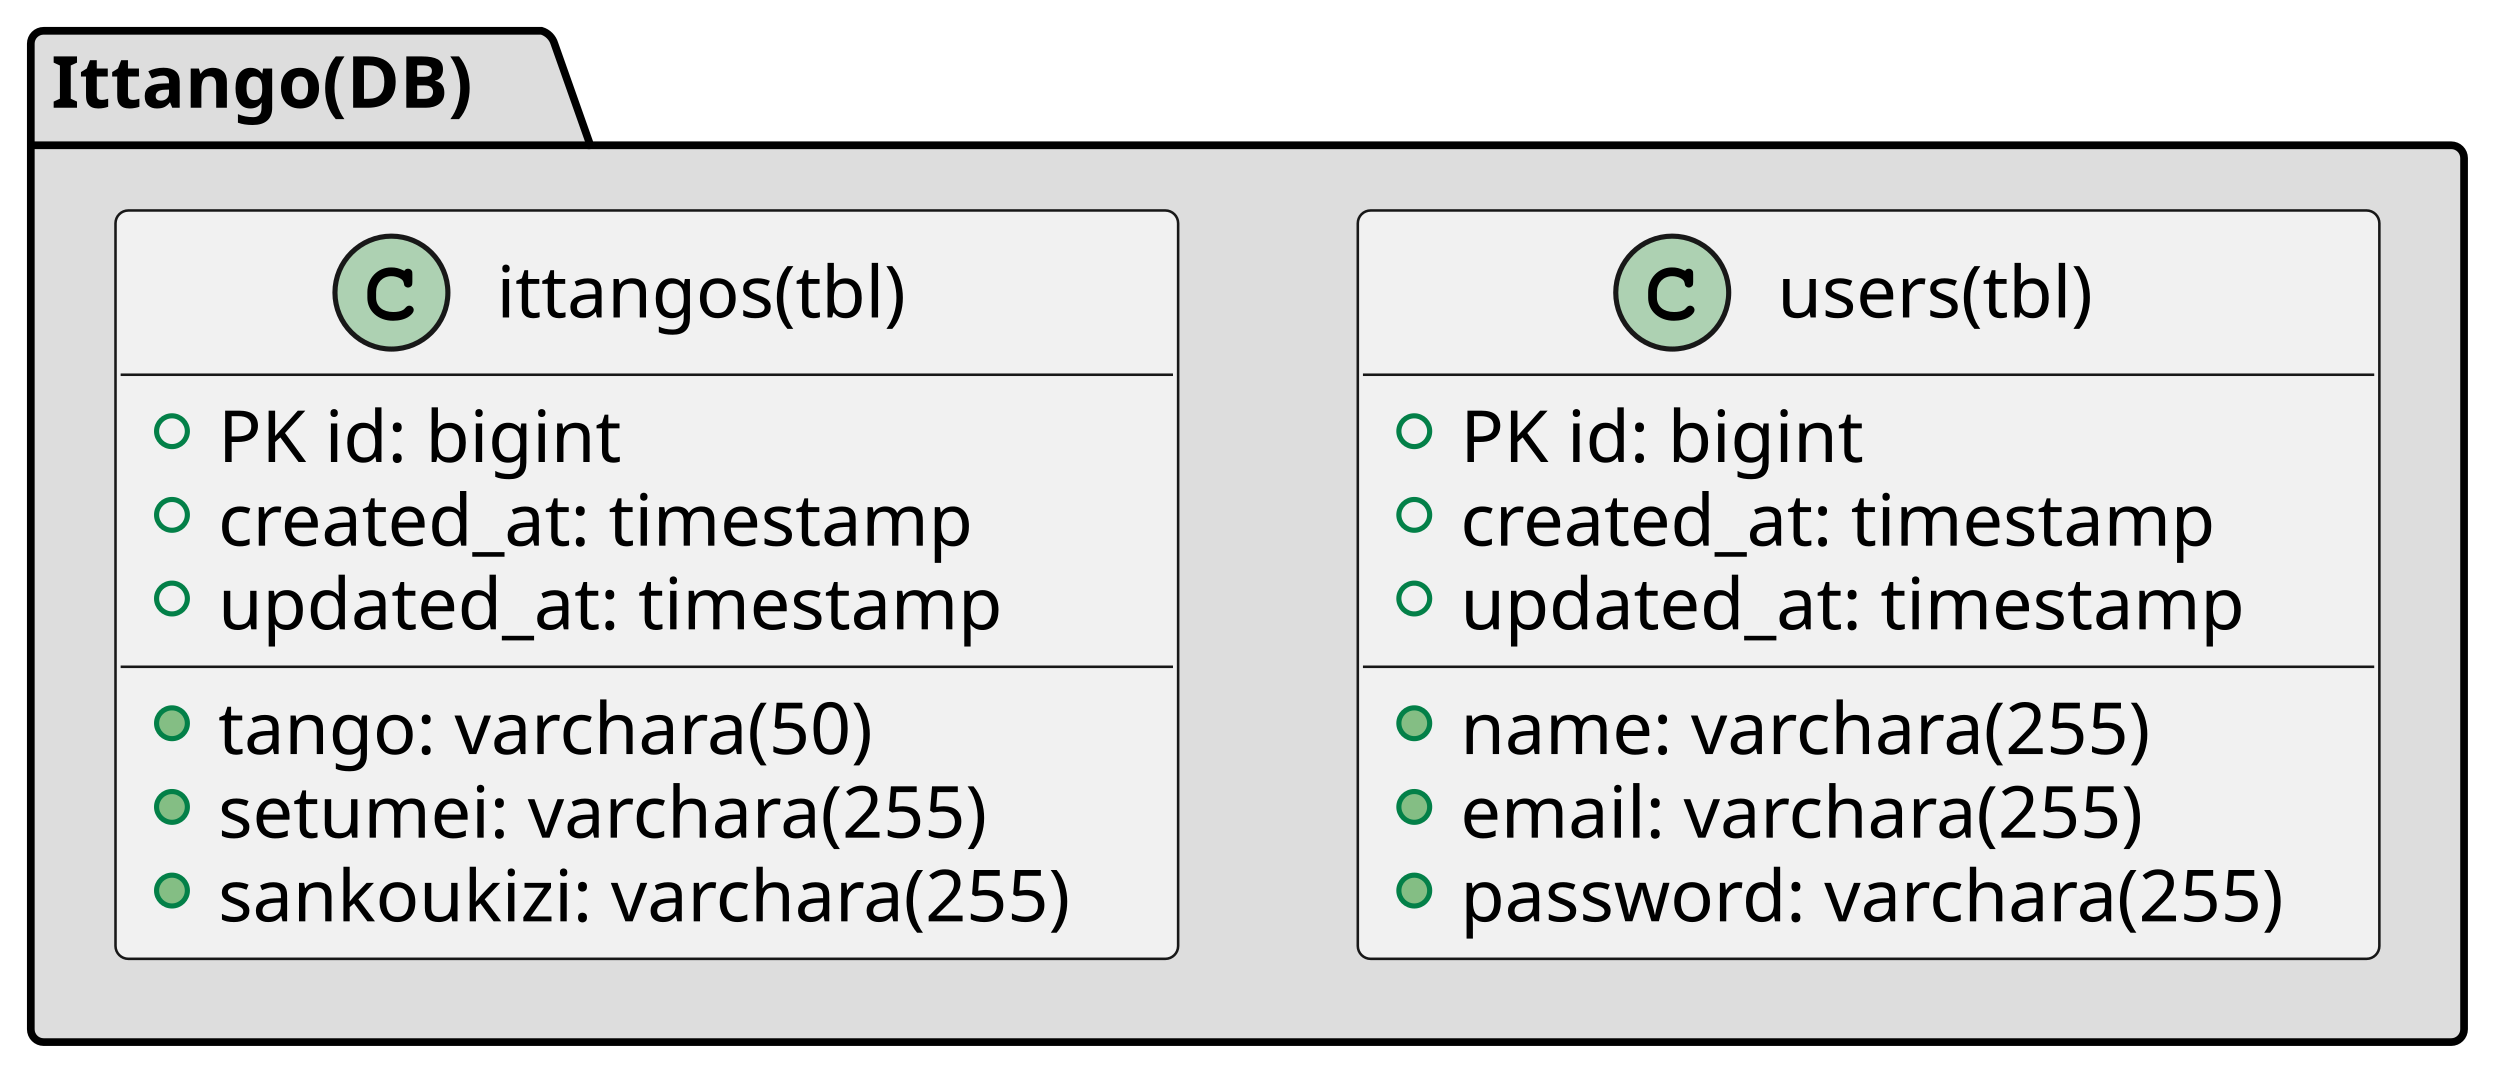
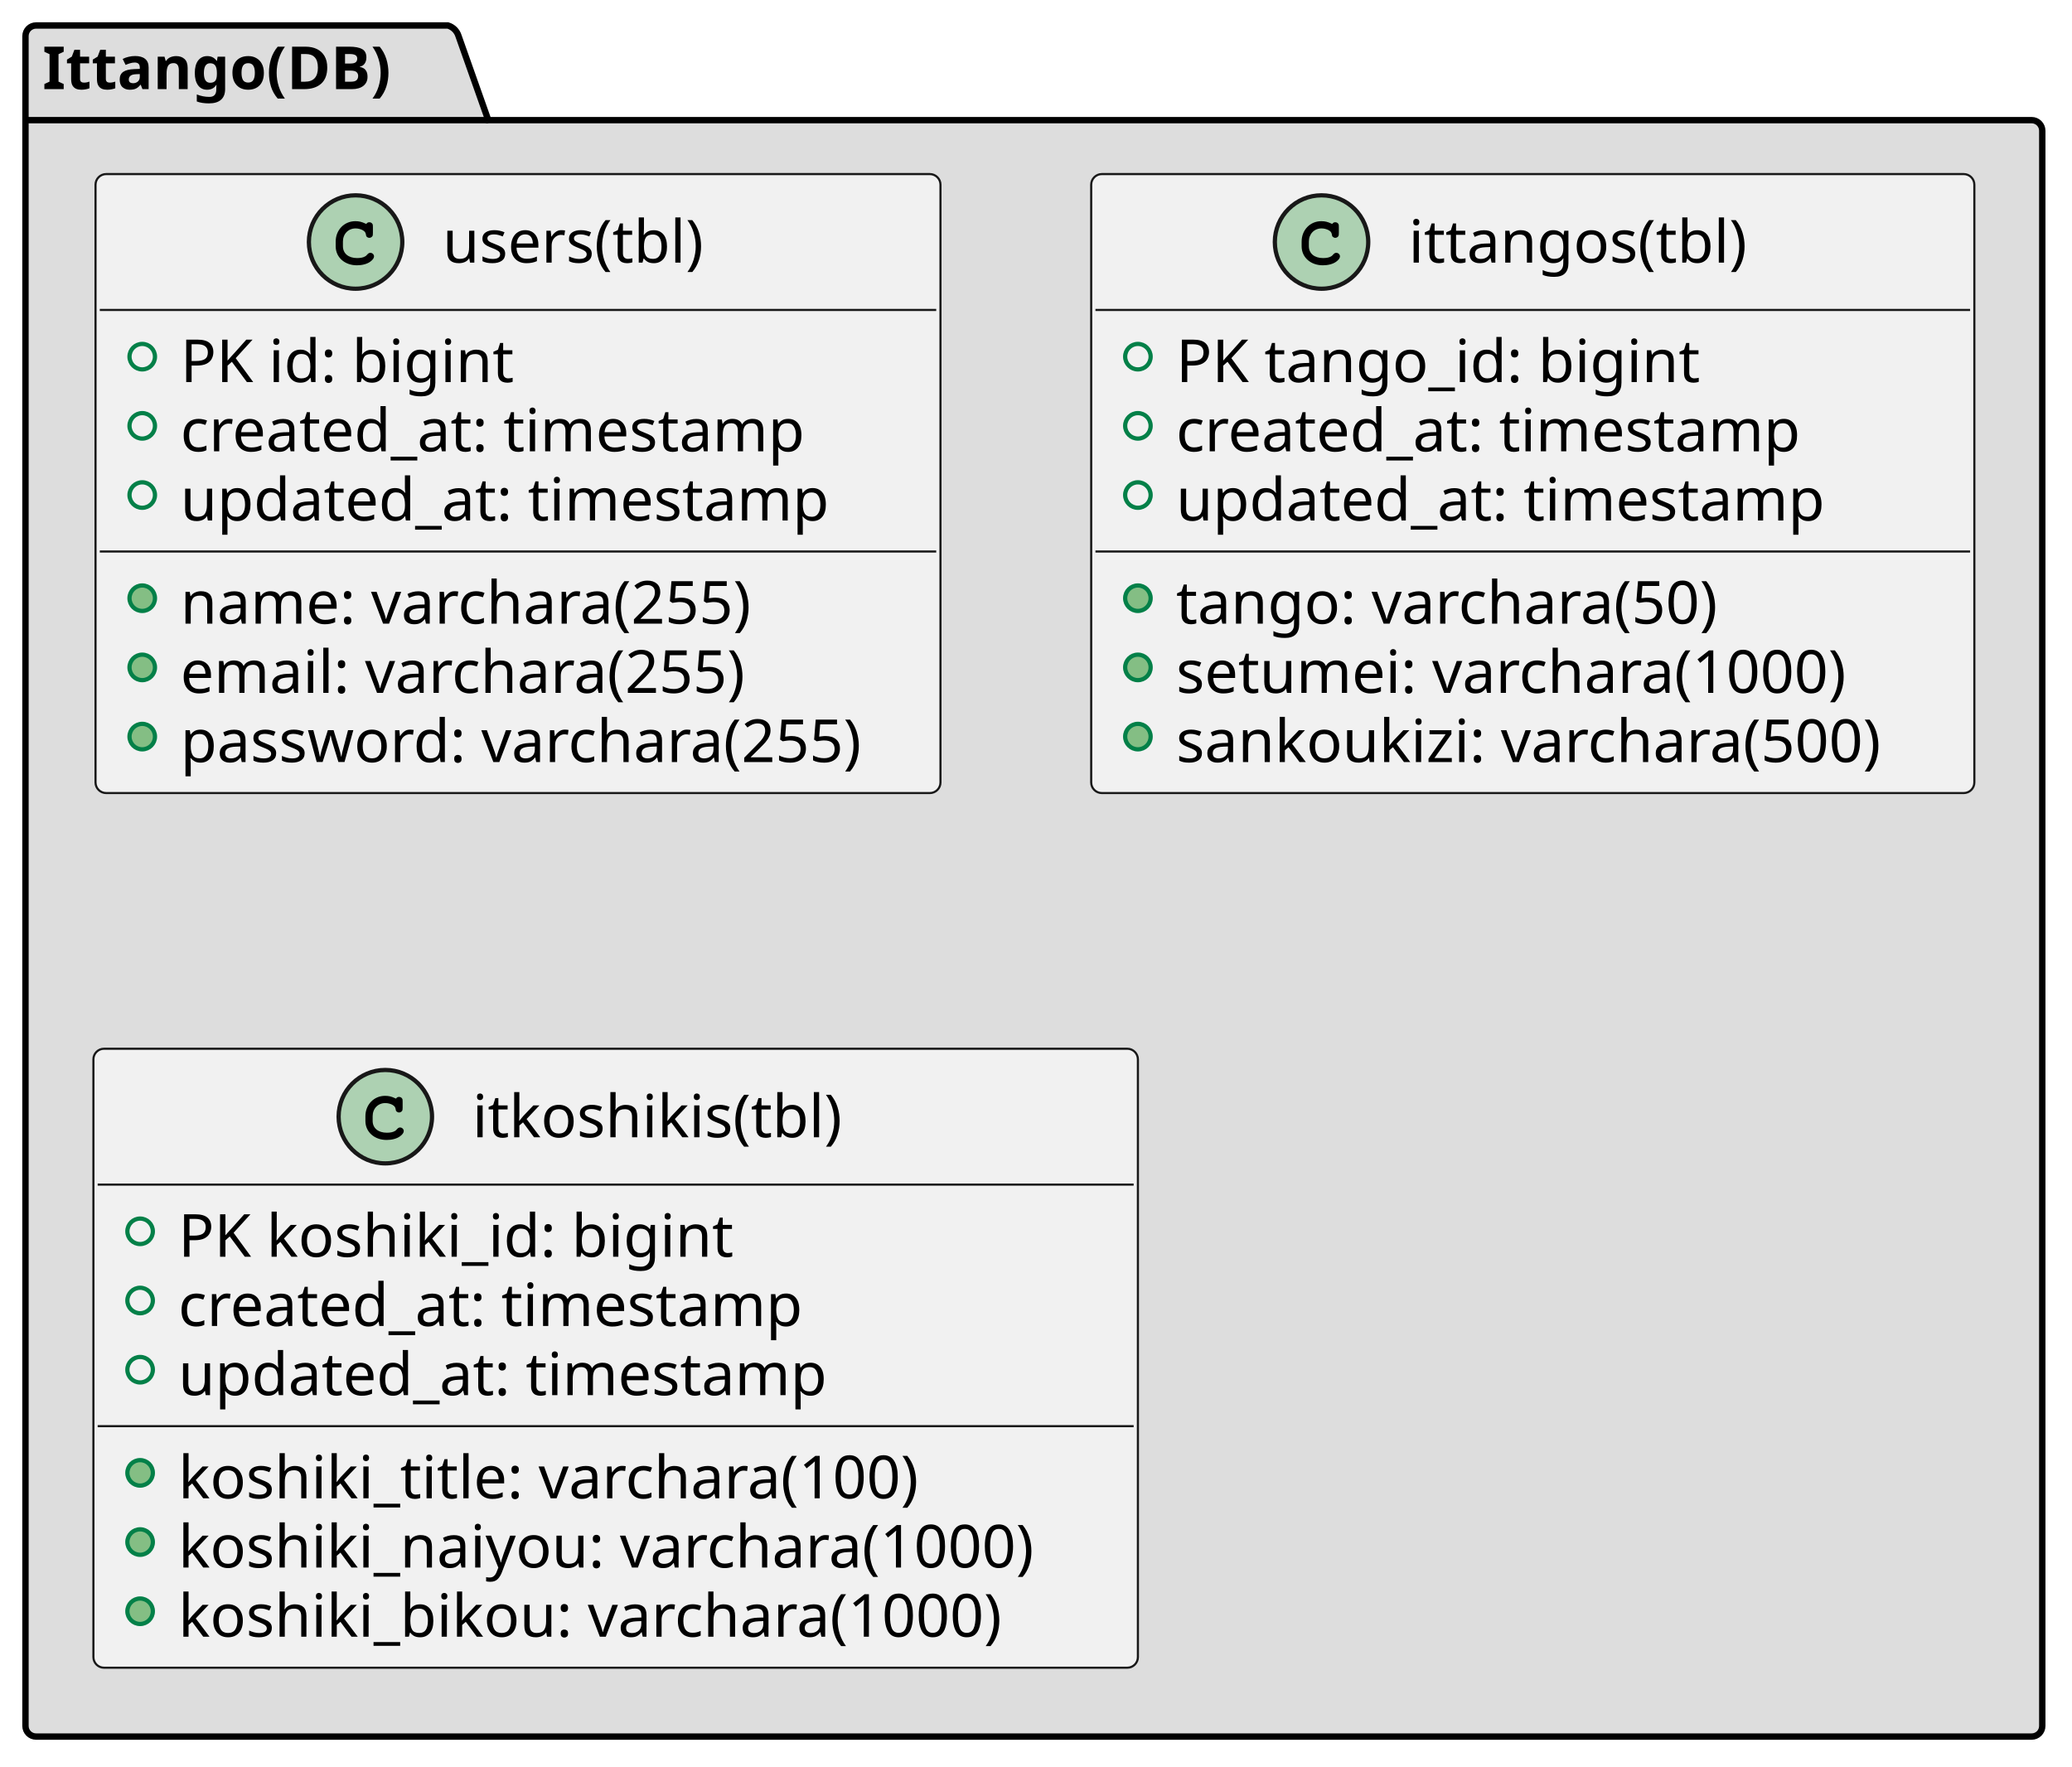
- <svg xmlns="http://www.w3.org/2000/svg" contentStyleType="text/css" height="210px" preserveAspectRatio="none" style="width:487px;height:210px;background:#FFFFFF;" version="1.1" viewBox="0 0 487 210" width="487px" zoomAndPan="magnify">
+ <svg xmlns="http://www.w3.org/2000/svg" contentStyleType="text/css" height="416px" preserveAspectRatio="none" style="width:488px;height:416px;background:#FFFFFF;" version="1.1" viewBox="0 0 488 416" width="488px" zoomAndPan="magnify">
  <defs />
  <g>
    <g id="cluster_Ittango(DB)">
-       <path d="M8.5,6 L105.5,6 A3.75,3.75 0 0 1 108,8.5 L115,28.297 L477.5,28.297 A2.5,2.5 0 0 1 480,30.797 L480,200.5 A2.5,2.5 0 0 1 477.5,203 L8.5,203 A2.5,2.5 0 0 1 6,200.5 L6,8.5 A2.5,2.5 0 0 1 8.5,6 " fill="#DDDDDD" style="stroke:#000000;stroke-width:1.5;" />
+       <path d="M8.5,6 L105.5,6 A3.75,3.75 0 0 1 108,8.5 L115,28.297 L478.5,28.297 A2.5,2.5 0 0 1 481,30.797 L481,406.5 A2.5,2.5 0 0 1 478.5,409 L8.5,409 A2.5,2.5 0 0 1 6,406.5 L6,8.5 A2.5,2.5 0 0 1 8.5,6 " fill="#DDDDDD" style="stroke:#000000;stroke-width:1.5;" />
      <line style="stroke:#000000;stroke-width:1.5;" x1="6" x2="115" y1="28.297" y2="28.297" />
      <text fill="#000000" font-family="sans-serif" font-size="14" font-weight="bold" lengthAdjust="spacing" textLength="96" x="10" y="20.995">Ittango(DB)</text>
    </g>
    <g id="elem_users(tbl)">
-       <rect codeLine="3" fill="#F1F1F1" height="145.781" id="users(tbl)" rx="2.5" ry="2.5" style="stroke:#181818;stroke-width:0.5;" width="199" x="264.5" y="41" />
-       <ellipse cx="325.75" cy="57" fill="#ADD1B2" rx="11" ry="11" style="stroke:#181818;stroke-width:1.0;" />
-       <path d="M328.094,52.672 C327.156,52.234 326.562,52.094 325.688,52.094 C323.062,52.094 321.062,54.172 321.062,56.891 L321.062,58.016 C321.062,60.594 323.172,62.484 326.062,62.484 C327.281,62.484 328.438,62.188 329.188,61.641 C329.766,61.234 330.094,60.781 330.094,60.391 C330.094,59.938 329.703,59.547 329.234,59.547 C329.016,59.547 328.812,59.625 328.625,59.812 C328.172,60.297 328.172,60.297 327.984,60.391 C327.562,60.656 326.875,60.781 326.109,60.781 C324.062,60.781 322.766,59.688 322.766,57.984 L322.766,56.891 C322.766,55.109 324.016,53.797 325.75,53.797 C326.328,53.797 326.938,53.953 327.406,54.203 C327.891,54.484 328.062,54.703 328.156,55.109 C328.219,55.516 328.25,55.641 328.391,55.766 C328.531,55.906 328.766,56.016 328.984,56.016 C329.25,56.016 329.516,55.875 329.688,55.656 C329.797,55.5 329.828,55.312 329.828,54.891 L329.828,53.469 C329.828,53.031 329.812,52.906 329.719,52.75 C329.562,52.484 329.281,52.344 328.984,52.344 C328.688,52.344 328.484,52.438 328.266,52.75 L328.094,52.672 Z " fill="#000000" />
-       <text fill="#000000" font-family="sans-serif" font-size="14" lengthAdjust="spacing" textLength="68" x="346.25" y="61.847">users(tbl)</text>
-       <line style="stroke:#181818;stroke-width:0.5;" x1="265.5" x2="462.5" y1="73" y2="73" />
-       <ellipse cx="275.5" cy="84" fill="none" rx="3" ry="3" style="stroke:#038048;stroke-width:1.0;" />
-       <text fill="#000000" font-family="sans-serif" font-size="14" lengthAdjust="spacing" textLength="88" x="284.5" y="89.995">PK id: bigint</text>
-       <ellipse cx="275.5" cy="100.297" fill="none" rx="3" ry="3" style="stroke:#038048;stroke-width:1.0;" />
-       <text fill="#000000" font-family="sans-serif" font-size="14" lengthAdjust="spacing" textLength="167" x="284.5" y="106.292">created_at: timestamp</text>
-       <ellipse cx="275.5" cy="116.594" fill="none" rx="3" ry="3" style="stroke:#038048;stroke-width:1.0;" />
-       <text fill="#000000" font-family="sans-serif" font-size="14" lengthAdjust="spacing" textLength="171" x="284.5" y="122.589">updated_at: timestamp</text>
-       <line style="stroke:#181818;stroke-width:0.5;" x1="265.5" x2="462.5" y1="129.891" y2="129.891" />
-       <ellipse cx="275.5" cy="140.891" fill="#84BE84" rx="3" ry="3" style="stroke:#038048;stroke-width:1.0;" />
-       <text fill="#000000" font-family="sans-serif" font-size="14" lengthAdjust="spacing" textLength="146" x="284.5" y="146.886">name: varchara(255)</text>
-       <ellipse cx="275.5" cy="157.188" fill="#84BE84" rx="3" ry="3" style="stroke:#038048;stroke-width:1.0;" />
-       <text fill="#000000" font-family="sans-serif" font-size="14" lengthAdjust="spacing" textLength="145" x="284.5" y="163.183">email: varchara(255)</text>
-       <ellipse cx="275.5" cy="173.484" fill="#84BE84" rx="3" ry="3" style="stroke:#038048;stroke-width:1.0;" />
-       <text fill="#000000" font-family="sans-serif" font-size="14" lengthAdjust="spacing" textLength="173" x="284.5" y="179.48">password: varchara(255)</text>
-     </g>
-     <g id="elem_ittangos(tbl)">
-       <rect codeLine="12" fill="#F1F1F1" height="145.781" id="ittangos(tbl)" rx="2.5" ry="2.5" style="stroke:#181818;stroke-width:0.5;" width="207" x="22.5" y="41" />
-       <ellipse cx="76.25" cy="57" fill="#ADD1B2" rx="11" ry="11" style="stroke:#181818;stroke-width:1.0;" />
-       <path d="M78.594,52.672 C77.656,52.234 77.062,52.094 76.188,52.094 C73.562,52.094 71.562,54.172 71.562,56.891 L71.562,58.016 C71.562,60.594 73.672,62.484 76.562,62.484 C77.781,62.484 78.938,62.188 79.688,61.641 C80.266,61.234 80.594,60.781 80.594,60.391 C80.594,59.938 80.203,59.547 79.734,59.547 C79.516,59.547 79.312,59.625 79.125,59.812 C78.672,60.297 78.672,60.297 78.484,60.391 C78.062,60.656 77.375,60.781 76.609,60.781 C74.562,60.781 73.266,59.688 73.266,57.984 L73.266,56.891 C73.266,55.109 74.516,53.797 76.25,53.797 C76.828,53.797 77.438,53.953 77.906,54.203 C78.391,54.484 78.562,54.703 78.656,55.109 C78.719,55.516 78.75,55.641 78.891,55.766 C79.031,55.906 79.266,56.016 79.484,56.016 C79.75,56.016 80.016,55.875 80.188,55.656 C80.297,55.5 80.328,55.312 80.328,54.891 L80.328,53.469 C80.328,53.031 80.312,52.906 80.219,52.75 C80.062,52.484 79.781,52.344 79.484,52.344 C79.188,52.344 78.984,52.438 78.766,52.75 L78.594,52.672 Z " fill="#000000" />
-       <text fill="#000000" font-family="sans-serif" font-size="14" lengthAdjust="spacing" textLength="91" x="96.75" y="61.847">ittangos(tbl)</text>
-       <line style="stroke:#181818;stroke-width:0.5;" x1="23.5" x2="228.5" y1="73" y2="73" />
+       <rect codeLine="3" fill="#F1F1F1" height="145.781" id="users(tbl)" rx="2.5" ry="2.5" style="stroke:#181818;stroke-width:0.5;" width="199" x="22.5" y="41" />
+       <ellipse cx="83.75" cy="57" fill="#ADD1B2" rx="11" ry="11" style="stroke:#181818;stroke-width:1.0;" />
+       <path d="M86.094,52.672 C85.156,52.234 84.562,52.094 83.688,52.094 C81.062,52.094 79.062,54.172 79.062,56.891 L79.062,58.016 C79.062,60.594 81.172,62.484 84.062,62.484 C85.281,62.484 86.438,62.188 87.188,61.641 C87.766,61.234 88.094,60.781 88.094,60.391 C88.094,59.938 87.703,59.547 87.234,59.547 C87.016,59.547 86.812,59.625 86.625,59.812 C86.172,60.297 86.172,60.297 85.984,60.391 C85.562,60.656 84.875,60.781 84.109,60.781 C82.062,60.781 80.766,59.688 80.766,57.984 L80.766,56.891 C80.766,55.109 82.016,53.797 83.75,53.797 C84.328,53.797 84.938,53.953 85.406,54.203 C85.891,54.484 86.062,54.703 86.156,55.109 C86.219,55.516 86.25,55.641 86.391,55.766 C86.531,55.906 86.766,56.016 86.984,56.016 C87.25,56.016 87.516,55.875 87.688,55.656 C87.797,55.5 87.828,55.312 87.828,54.891 L87.828,53.469 C87.828,53.031 87.812,52.906 87.719,52.75 C87.562,52.484 87.281,52.344 86.984,52.344 C86.688,52.344 86.484,52.438 86.266,52.75 L86.094,52.672 Z " fill="#000000" />
+       <text fill="#000000" font-family="sans-serif" font-size="14" lengthAdjust="spacing" textLength="68" x="104.25" y="61.847">users(tbl)</text>
+       <line style="stroke:#181818;stroke-width:0.5;" x1="23.5" x2="220.5" y1="73" y2="73" />
      <ellipse cx="33.5" cy="84" fill="none" rx="3" ry="3" style="stroke:#038048;stroke-width:1.0;" />
      <text fill="#000000" font-family="sans-serif" font-size="14" lengthAdjust="spacing" textLength="88" x="42.5" y="89.995">PK id: bigint</text>
      <ellipse cx="33.5" cy="100.297" fill="none" rx="3" ry="3" style="stroke:#038048;stroke-width:1.0;" />
      <text fill="#000000" font-family="sans-serif" font-size="14" lengthAdjust="spacing" textLength="167" x="42.5" y="106.292">created_at: timestamp</text>
      <ellipse cx="33.5" cy="116.594" fill="none" rx="3" ry="3" style="stroke:#038048;stroke-width:1.0;" />
      <text fill="#000000" font-family="sans-serif" font-size="14" lengthAdjust="spacing" textLength="171" x="42.5" y="122.589">updated_at: timestamp</text>
-       <line style="stroke:#181818;stroke-width:0.5;" x1="23.5" x2="228.5" y1="129.891" y2="129.891" />
+       <line style="stroke:#181818;stroke-width:0.5;" x1="23.5" x2="220.5" y1="129.891" y2="129.891" />
      <ellipse cx="33.5" cy="140.891" fill="#84BE84" rx="3" ry="3" style="stroke:#038048;stroke-width:1.0;" />
-       <text fill="#000000" font-family="sans-serif" font-size="14" lengthAdjust="spacing" textLength="140" x="42.5" y="146.886">tango: varchara(50)</text>
+       <text fill="#000000" font-family="sans-serif" font-size="14" lengthAdjust="spacing" textLength="146" x="42.5" y="146.886">name: varchara(255)</text>
      <ellipse cx="33.5" cy="157.188" fill="#84BE84" rx="3" ry="3" style="stroke:#038048;stroke-width:1.0;" />
-       <text fill="#000000" font-family="sans-serif" font-size="14" lengthAdjust="spacing" textLength="164" x="42.5" y="163.183">setumei: varchara(255)</text>
+       <text fill="#000000" font-family="sans-serif" font-size="14" lengthAdjust="spacing" textLength="145" x="42.5" y="163.183">email: varchara(255)</text>
      <ellipse cx="33.5" cy="173.484" fill="#84BE84" rx="3" ry="3" style="stroke:#038048;stroke-width:1.0;" />
-       <text fill="#000000" font-family="sans-serif" font-size="14" lengthAdjust="spacing" textLength="181" x="42.5" y="179.48">sankoukizi: varchara(255)</text>
+       <text fill="#000000" font-family="sans-serif" font-size="14" lengthAdjust="spacing" textLength="173" x="42.5" y="179.48">password: varchara(255)</text>
+     </g>
+     <g id="elem_ittangos(tbl)">
+       <rect codeLine="12" fill="#F1F1F1" height="145.781" id="ittangos(tbl)" rx="2.5" ry="2.5" style="stroke:#181818;stroke-width:0.5;" width="208" x="257" y="41" />
+       <ellipse cx="311.25" cy="57" fill="#ADD1B2" rx="11" ry="11" style="stroke:#181818;stroke-width:1.0;" />
+       <path d="M313.594,52.672 C312.656,52.234 312.062,52.094 311.188,52.094 C308.562,52.094 306.562,54.172 306.562,56.891 L306.562,58.016 C306.562,60.594 308.672,62.484 311.562,62.484 C312.781,62.484 313.938,62.188 314.688,61.641 C315.266,61.234 315.594,60.781 315.594,60.391 C315.594,59.938 315.203,59.547 314.734,59.547 C314.516,59.547 314.312,59.625 314.125,59.812 C313.672,60.297 313.672,60.297 313.484,60.391 C313.062,60.656 312.375,60.781 311.609,60.781 C309.562,60.781 308.266,59.688 308.266,57.984 L308.266,56.891 C308.266,55.109 309.516,53.797 311.25,53.797 C311.828,53.797 312.438,53.953 312.906,54.203 C313.391,54.484 313.562,54.703 313.656,55.109 C313.719,55.516 313.75,55.641 313.891,55.766 C314.031,55.906 314.266,56.016 314.484,56.016 C314.75,56.016 315.016,55.875 315.188,55.656 C315.297,55.5 315.328,55.312 315.328,54.891 L315.328,53.469 C315.328,53.031 315.312,52.906 315.219,52.75 C315.062,52.484 314.781,52.344 314.484,52.344 C314.188,52.344 313.984,52.438 313.766,52.75 L313.594,52.672 Z " fill="#000000" />
+       <text fill="#000000" font-family="sans-serif" font-size="14" lengthAdjust="spacing" textLength="91" x="331.75" y="61.847">ittangos(tbl)</text>
+       <line style="stroke:#181818;stroke-width:0.5;" x1="258" x2="464" y1="73" y2="73" />
+       <ellipse cx="268" cy="84" fill="none" rx="3" ry="3" style="stroke:#038048;stroke-width:1.0;" />
+       <text fill="#000000" font-family="sans-serif" font-size="14" lengthAdjust="spacing" textLength="137" x="277" y="89.995">PK tango_id: bigint</text>
+       <ellipse cx="268" cy="100.297" fill="none" rx="3" ry="3" style="stroke:#038048;stroke-width:1.0;" />
+       <text fill="#000000" font-family="sans-serif" font-size="14" lengthAdjust="spacing" textLength="167" x="277" y="106.292">created_at: timestamp</text>
+       <ellipse cx="268" cy="116.594" fill="none" rx="3" ry="3" style="stroke:#038048;stroke-width:1.0;" />
+       <text fill="#000000" font-family="sans-serif" font-size="14" lengthAdjust="spacing" textLength="171" x="277" y="122.589">updated_at: timestamp</text>
+       <line style="stroke:#181818;stroke-width:0.5;" x1="258" x2="464" y1="129.891" y2="129.891" />
+       <ellipse cx="268" cy="140.891" fill="#84BE84" rx="3" ry="3" style="stroke:#038048;stroke-width:1.0;" />
+       <text fill="#000000" font-family="sans-serif" font-size="14" lengthAdjust="spacing" textLength="140" x="277" y="146.886">tango: varchara(50)</text>
+       <ellipse cx="268" cy="157.188" fill="#84BE84" rx="3" ry="3" style="stroke:#038048;stroke-width:1.0;" />
+       <text fill="#000000" font-family="sans-serif" font-size="14" lengthAdjust="spacing" textLength="174" x="277" y="163.183">setumei: varchara(1000)</text>
+       <ellipse cx="268" cy="173.484" fill="#84BE84" rx="3" ry="3" style="stroke:#038048;stroke-width:1.0;" />
+       <text fill="#000000" font-family="sans-serif" font-size="14" lengthAdjust="spacing" textLength="182" x="277" y="179.48">sankoukizi: varchara(500)</text>
+     </g>
+     <g id="elem_itkoshikis(tbl)">
+       <rect codeLine="21" fill="#F1F1F1" height="145.781" id="itkoshikis(tbl)" rx="2.5" ry="2.5" style="stroke:#181818;stroke-width:0.5;" width="246" x="22" y="247" />
+       <ellipse cx="90.75" cy="263" fill="#ADD1B2" rx="11" ry="11" style="stroke:#181818;stroke-width:1.0;" />
+       <path d="M93.094,258.672 C92.156,258.234 91.562,258.094 90.688,258.094 C88.062,258.094 86.062,260.172 86.062,262.891 L86.062,264.016 C86.062,266.594 88.172,268.484 91.062,268.484 C92.281,268.484 93.438,268.188 94.188,267.641 C94.766,267.234 95.094,266.781 95.094,266.391 C95.094,265.938 94.703,265.547 94.234,265.547 C94.016,265.547 93.812,265.625 93.625,265.812 C93.172,266.297 93.172,266.297 92.984,266.391 C92.562,266.656 91.875,266.781 91.109,266.781 C89.062,266.781 87.766,265.688 87.766,263.984 L87.766,262.891 C87.766,261.109 89.016,259.797 90.75,259.797 C91.328,259.797 91.938,259.953 92.406,260.203 C92.891,260.484 93.062,260.703 93.156,261.109 C93.219,261.516 93.25,261.641 93.391,261.766 C93.531,261.906 93.766,262.016 93.984,262.016 C94.25,262.016 94.516,261.875 94.688,261.656 C94.797,261.5 94.828,261.312 94.828,260.891 L94.828,259.469 C94.828,259.031 94.812,258.906 94.719,258.75 C94.562,258.484 94.281,258.344 93.984,258.344 C93.688,258.344 93.484,258.438 93.266,258.75 L93.094,258.672 Z " fill="#000000" />
+       <text fill="#000000" font-family="sans-serif" font-size="14" lengthAdjust="spacing" textLength="100" x="111.25" y="267.847">itkoshikis(tbl)</text>
+       <line style="stroke:#181818;stroke-width:0.5;" x1="23" x2="267" y1="279" y2="279" />
+       <ellipse cx="33" cy="290" fill="none" rx="3" ry="3" style="stroke:#038048;stroke-width:1.0;" />
+       <text fill="#000000" font-family="sans-serif" font-size="14" lengthAdjust="spacing" textLength="146" x="42" y="295.995">PK koshiki_id: bigint</text>
+       <ellipse cx="33" cy="306.297" fill="none" rx="3" ry="3" style="stroke:#038048;stroke-width:1.0;" />
+       <text fill="#000000" font-family="sans-serif" font-size="14" lengthAdjust="spacing" textLength="167" x="42" y="312.292">created_at: timestamp</text>
+       <ellipse cx="33" cy="322.594" fill="none" rx="3" ry="3" style="stroke:#038048;stroke-width:1.0;" />
+       <text fill="#000000" font-family="sans-serif" font-size="14" lengthAdjust="spacing" textLength="171" x="42" y="328.589">updated_at: timestamp</text>
+       <line style="stroke:#181818;stroke-width:0.5;" x1="23" x2="267" y1="335.891" y2="335.891" />
+       <ellipse cx="33" cy="346.891" fill="#84BE84" rx="3" ry="3" style="stroke:#038048;stroke-width:1.0;" />
+       <text fill="#000000" font-family="sans-serif" font-size="14" lengthAdjust="spacing" textLength="196" x="42" y="352.886">koshiki_title: varchara(100)</text>
+       <ellipse cx="33" cy="363.188" fill="#84BE84" rx="3" ry="3" style="stroke:#038048;stroke-width:1.0;" />
+       <text fill="#000000" font-family="sans-serif" font-size="14" lengthAdjust="spacing" textLength="220" x="42" y="369.183">koshiki_naiyou: varchara(1000)</text>
+       <ellipse cx="33" cy="379.484" fill="#84BE84" rx="3" ry="3" style="stroke:#038048;stroke-width:1.0;" />
+       <text fill="#000000" font-family="sans-serif" font-size="14" lengthAdjust="spacing" textLength="214" x="42" y="385.479">koshiki_bikou: varchara(1000)</text>
    </g>
  </g>
</svg>
